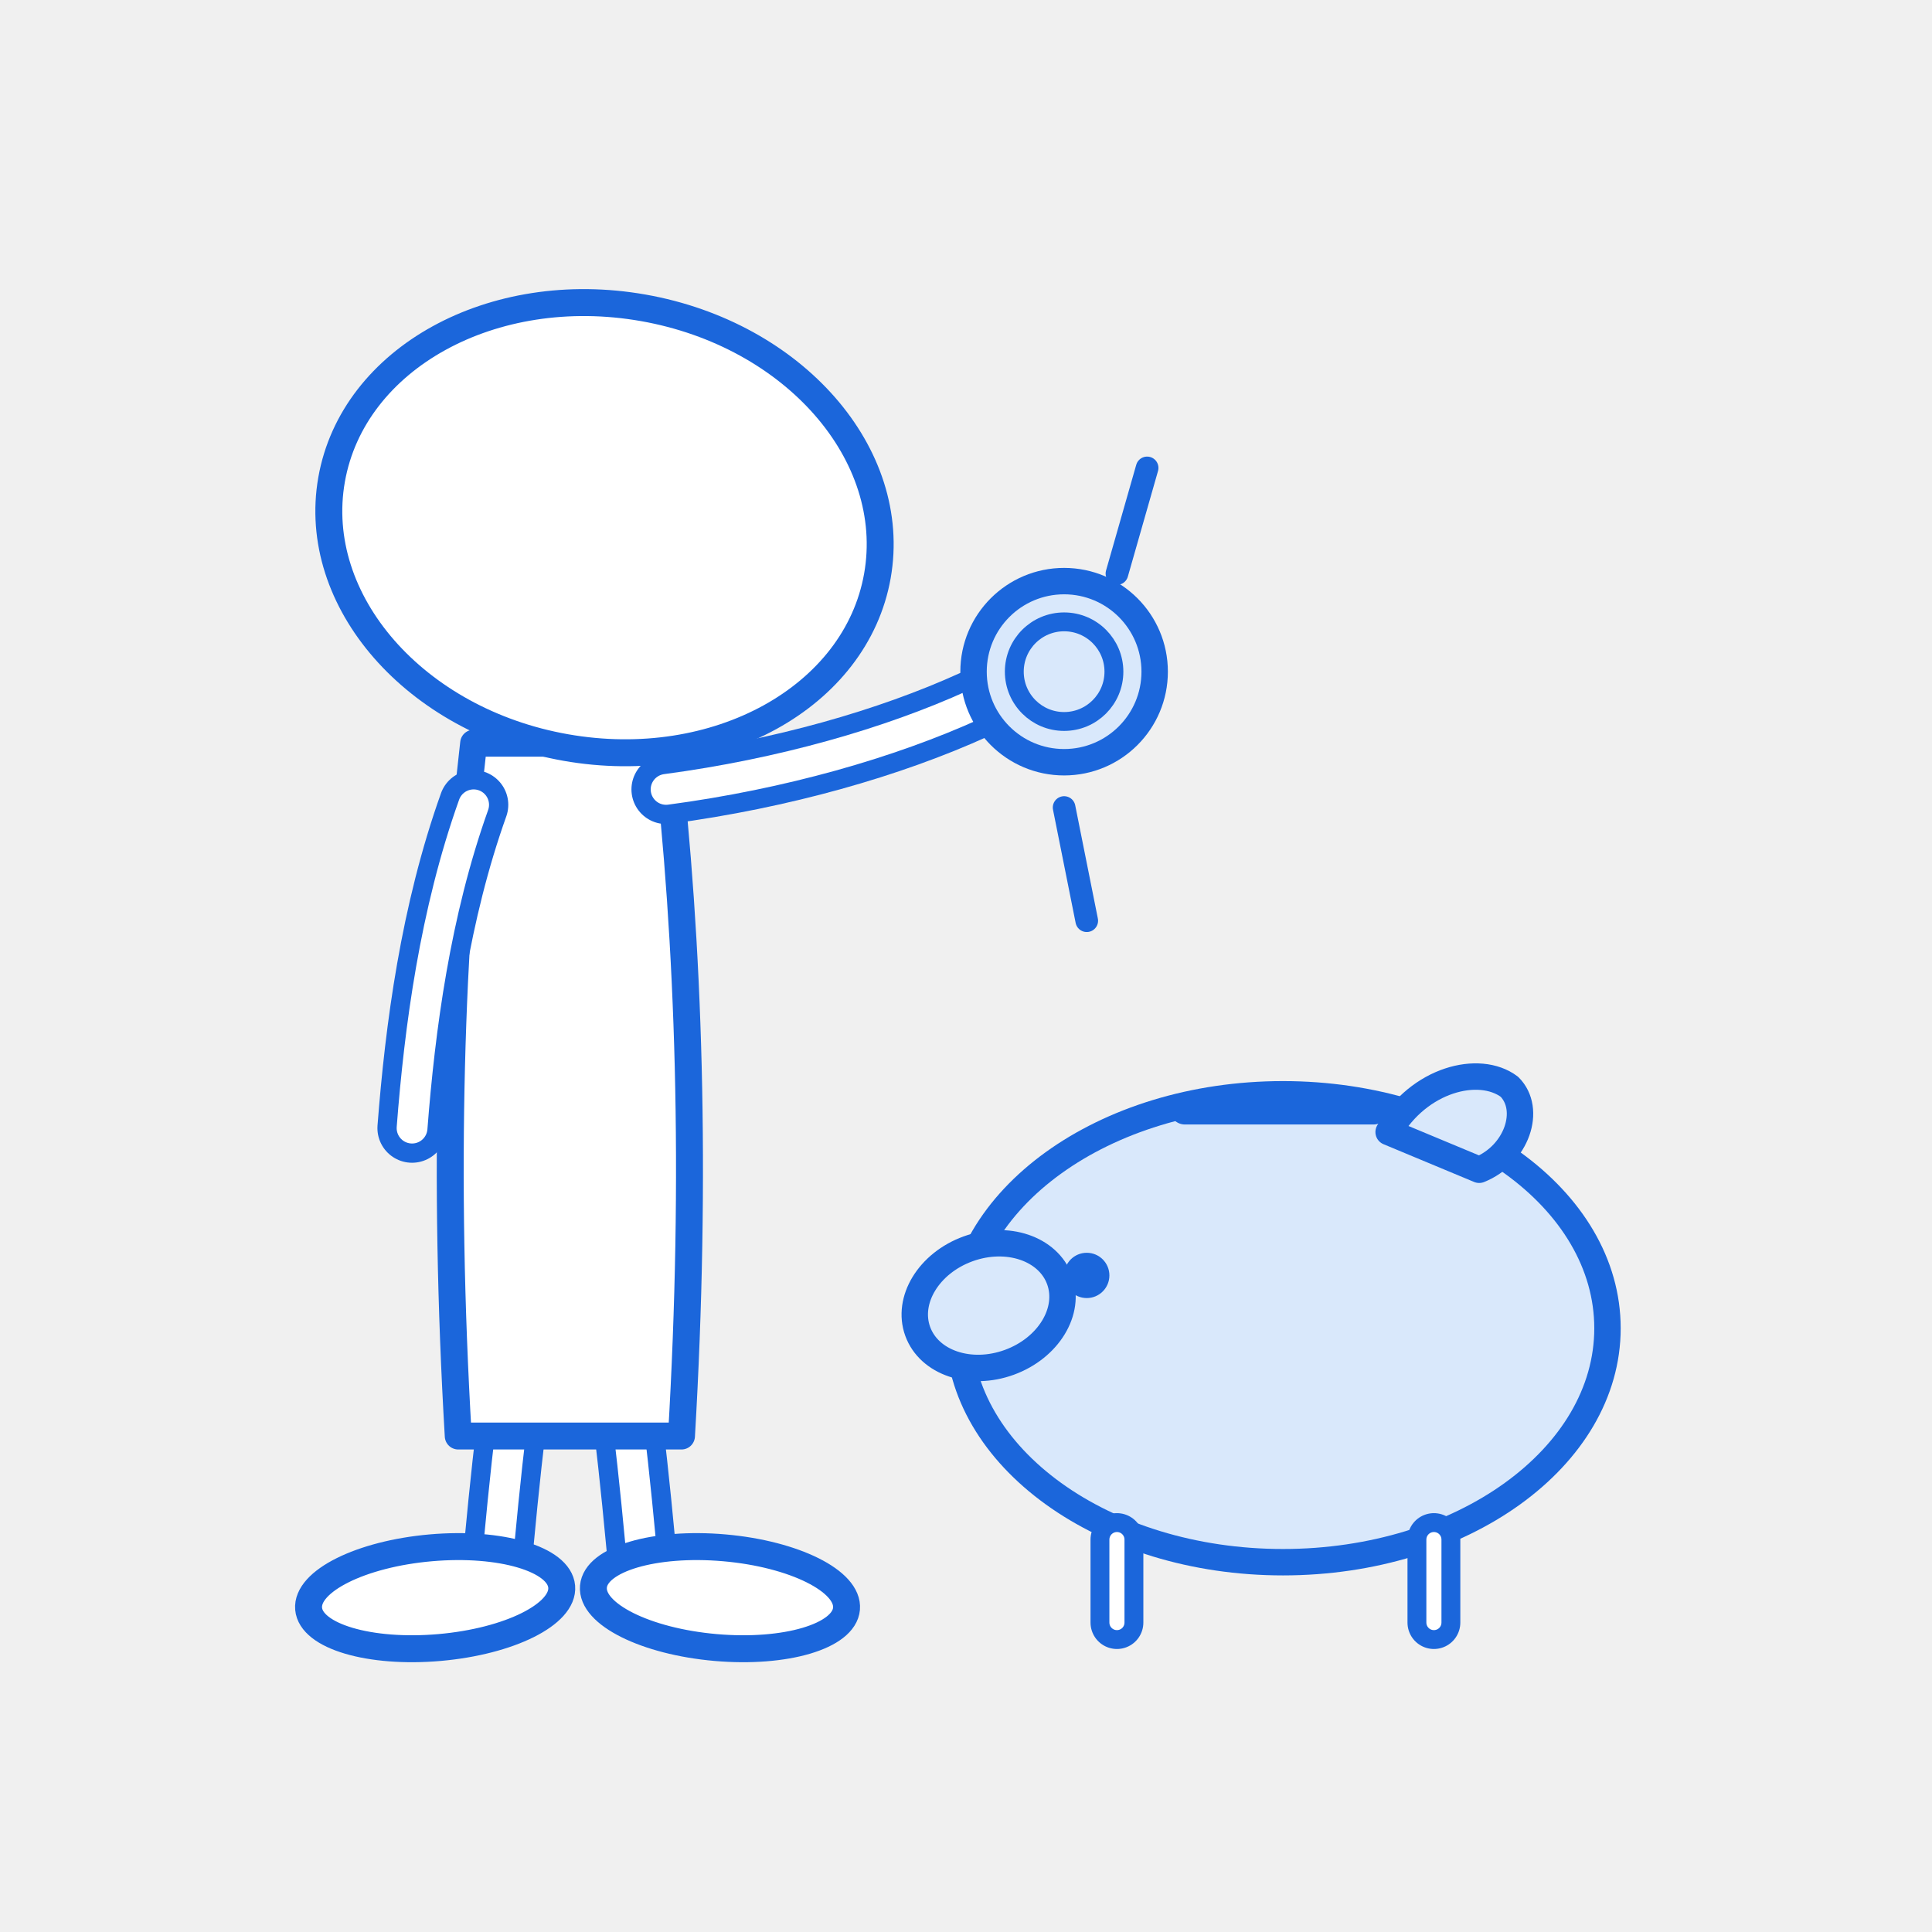
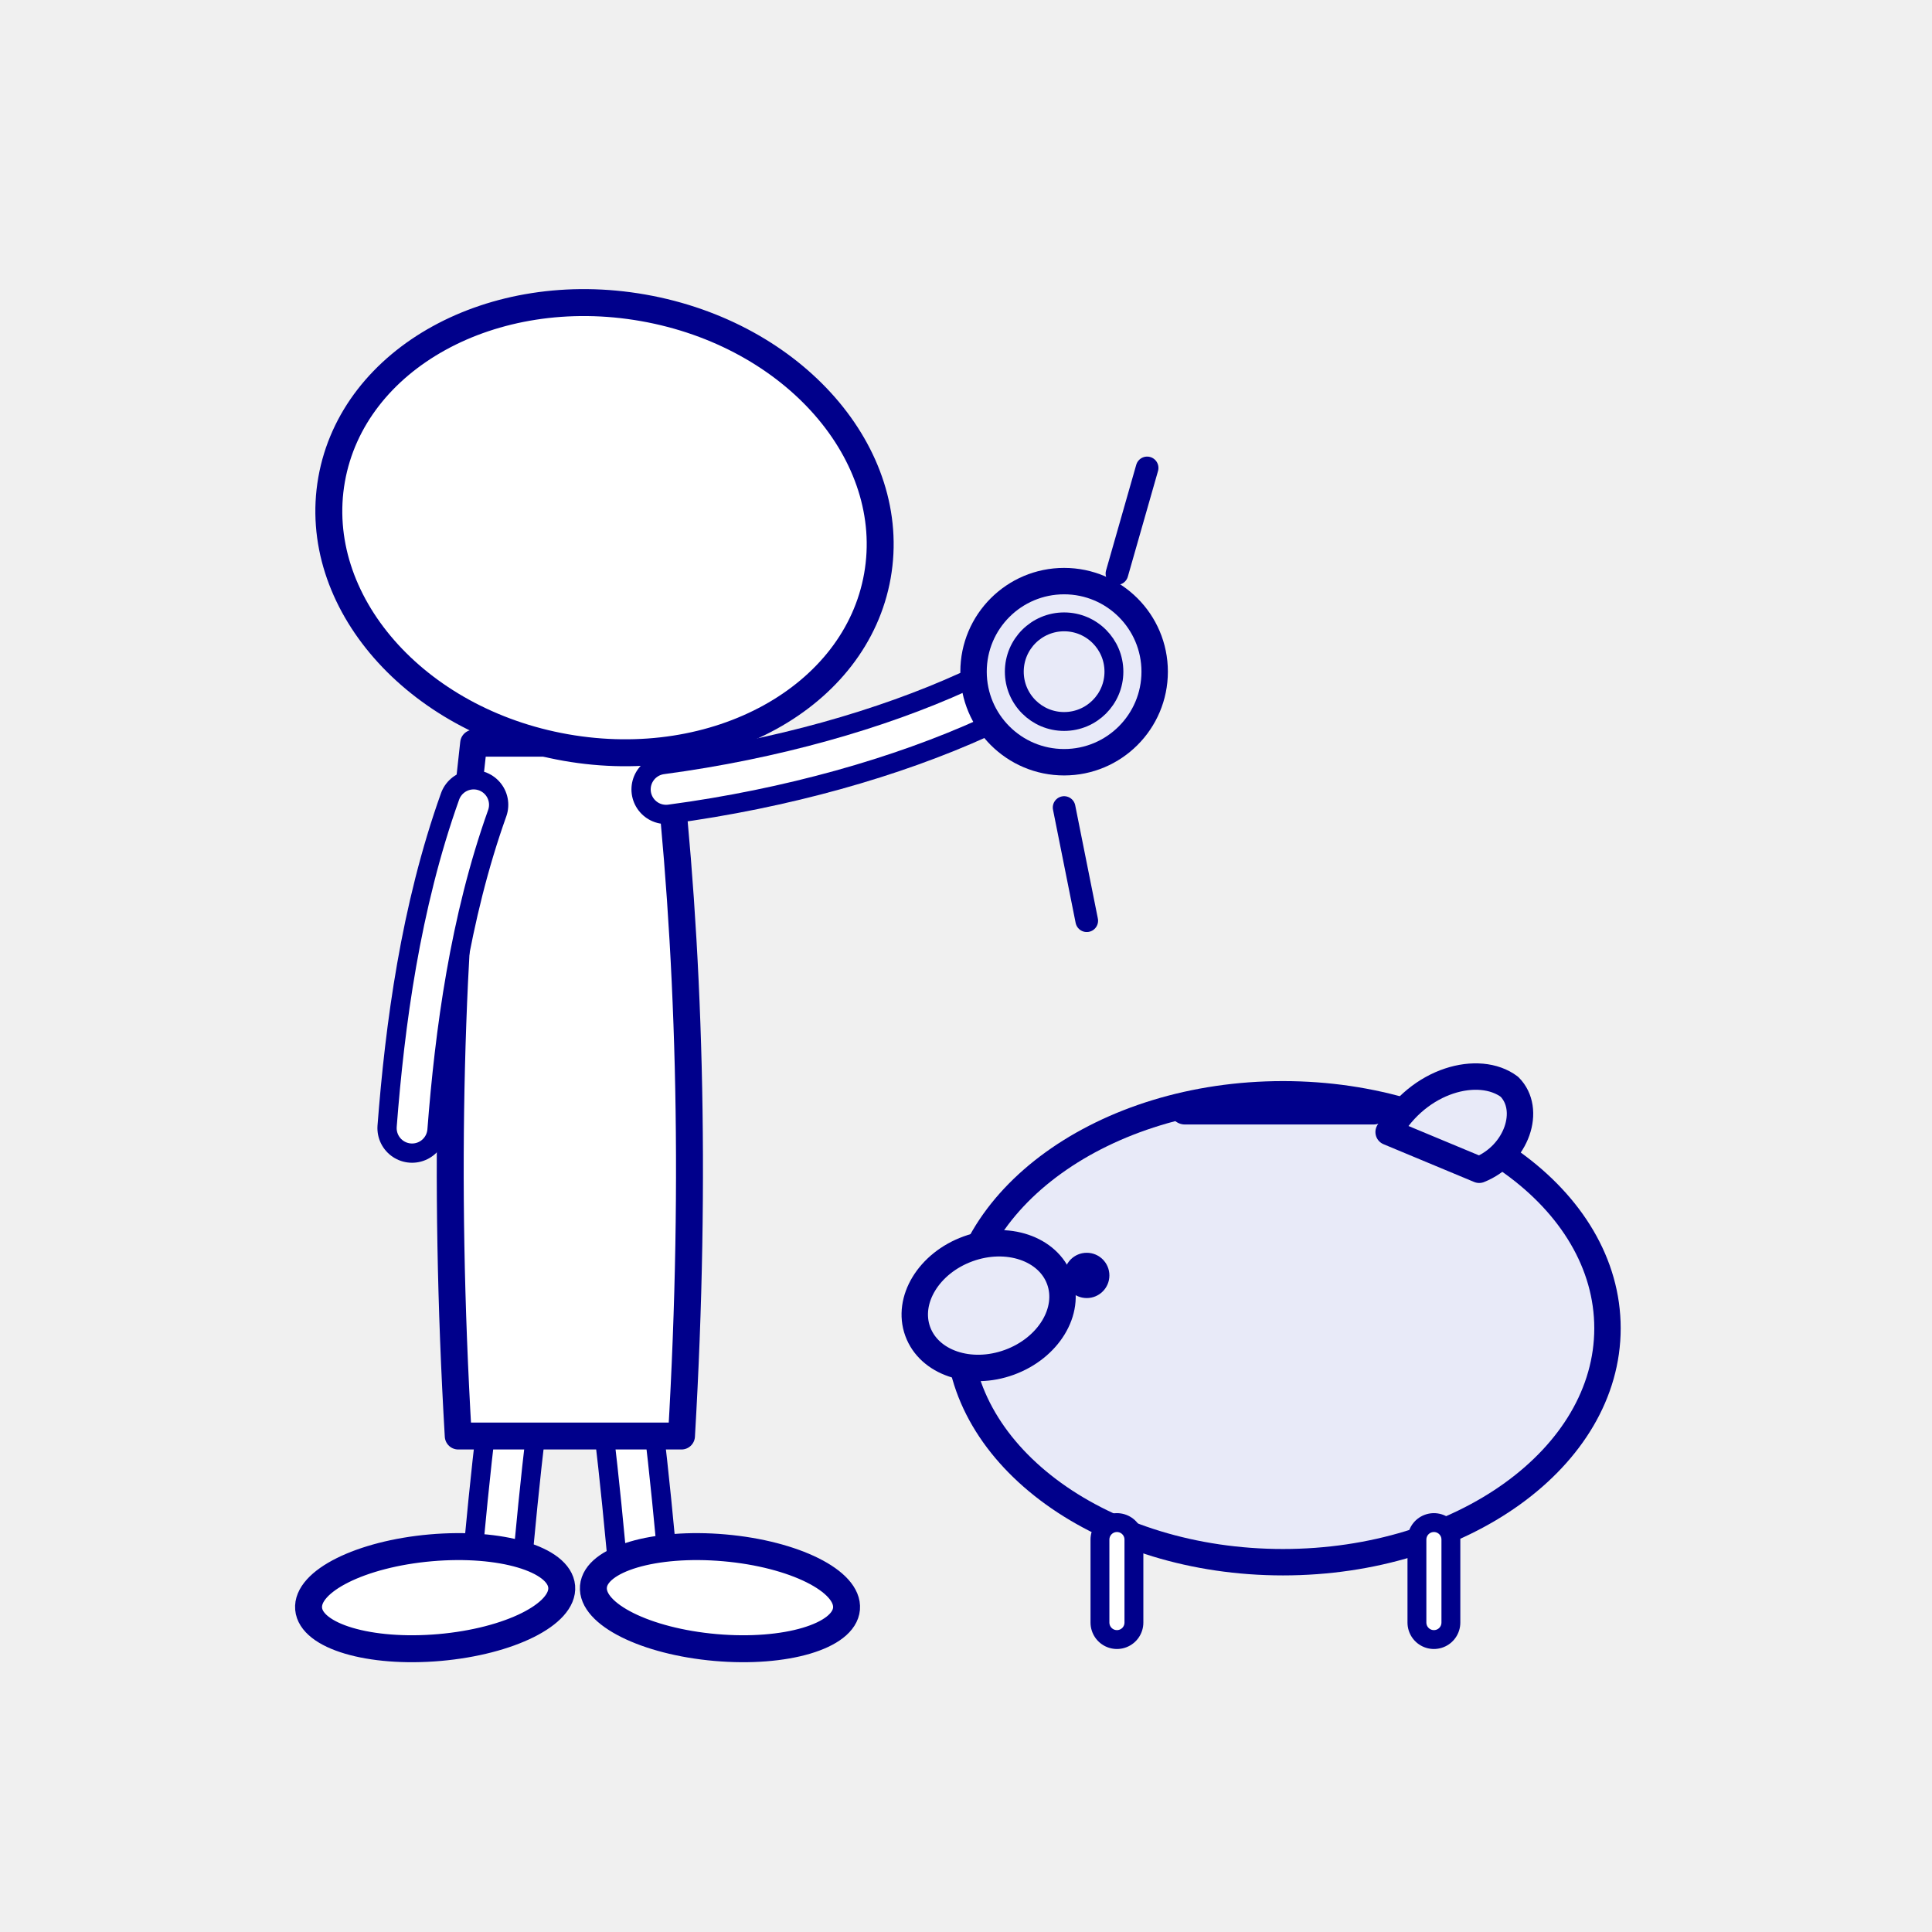
<svg xmlns="http://www.w3.org/2000/svg" width="512" height="512" viewBox="0 0 512 512">
  <g transform="translate(340 352)">
-     <ellipse cx="0" cy="0" rx="86" ry="62" fill="#D9E8FB" stroke="#1B66DB" stroke-width="7" />
-     <ellipse cx="-78" cy="-6" rx="20" ry="16" transform="rotate(-20 -78 -6)" fill="#D9E8FB" stroke="#1B66DB" stroke-width="7" />
-     <path d="M28 -52 C 36 -66 52 -70 60 -64 C 66 -58 62 -46 52 -42 Z" fill="#D9E8FB" stroke="#1B66DB" stroke-width="7" stroke-linecap="round" stroke-linejoin="round" />
-     <path d="M-26 -58 L 24 -58" fill="none" stroke="#1B66DB" stroke-width="8" stroke-linecap="round" stroke-linejoin="round" />
-     <path d="M-44 56 L -44 78" fill="none" stroke="#1B66DB" stroke-width="14" stroke-linecap="round" stroke-linejoin="round" />
+     <ellipse cx="0" cy="0" rx="86" ry="62" fill="#e8eaf8" stroke="#00008b" stroke-width="7" />
+     <ellipse cx="-78" cy="-6" rx="20" ry="16" transform="rotate(-20 -78 -6)" fill="#e8eaf8" stroke="#00008b" stroke-width="7" />
+     <path d="M28 -52 C 36 -66 52 -70 60 -64 C 66 -58 62 -46 52 -42 Z" fill="#e8eaf8" stroke="#00008b" stroke-width="7" stroke-linecap="round" stroke-linejoin="round" />
+     <path d="M-26 -58 L 24 -58" fill="none" stroke="#00008b" stroke-width="8" stroke-linecap="round" stroke-linejoin="round" />
+     <path d="M-44 56 L -44 78" fill="none" stroke="#00008b" stroke-width="14" stroke-linecap="round" stroke-linejoin="round" />
    <path d="M-44 56 L -44 78" fill="none" stroke="#FFFFFF" stroke-width="4" stroke-linecap="round" stroke-linejoin="round" />
-     <path d="M40 56 L 40 78" fill="none" stroke="#1B66DB" stroke-width="14" stroke-linecap="round" stroke-linejoin="round" />
+     <path d="M40 56 L 40 78" fill="none" stroke="#00008b" stroke-width="14" stroke-linecap="round" stroke-linejoin="round" />
    <path d="M40 56 L 40 78" fill="none" stroke="#FFFFFF" stroke-width="4" stroke-linecap="round" stroke-linejoin="round" />
-     <circle cx="-52" cy="-14" r="6" fill="#1B66DB" stroke="none" stroke-width="0" />
+     <circle cx="-52" cy="-14" r="6" fill="#00008b" stroke="none" stroke-width="0" />
  </g>
  <g transform="translate(150 250) scale(1.02)">
-     <path d="M-14 124 C -16 140 -17 152 -18 162" fill="none" stroke="#1B66DB" stroke-width="18" stroke-linecap="round" stroke-linejoin="round" />
+     <path d="M-14 124 C -16 140 -17 152 -18 162" fill="none" stroke="#00008b" stroke-width="18" stroke-linecap="round" stroke-linejoin="round" />
    <path d="M-14 124 C -16 140 -17 152 -18 162" fill="none" stroke="#FFFFFF" stroke-width="8" stroke-linecap="round" stroke-linejoin="round" />
-     <path d="M16 124 C 18 140 19 152 20 162" fill="none" stroke="#1B66DB" stroke-width="18" stroke-linecap="round" stroke-linejoin="round" />
+     <path d="M16 124 C 18 140 19 152 20 162" fill="none" stroke="#00008b" stroke-width="18" stroke-linecap="round" stroke-linejoin="round" />
    <path d="M16 124 C 18 140 19 152 20 162" fill="none" stroke="#FFFFFF" stroke-width="8" stroke-linecap="round" stroke-linejoin="round" />
-     <ellipse cx="-34" cy="170" rx="33" ry="13" transform="rotate(-5 -34 170)" fill="#FFFFFF" stroke="#1B66DB" stroke-width="7" />
-     <ellipse cx="40" cy="170" rx="33" ry="13" transform="rotate(5 40 170)" fill="#FFFFFF" stroke="#1B66DB" stroke-width="7" />
-     <path d="M-24 -52 C -30 0 -32 60 -28 128 L 30 128 C 34 60 32 0 26 -52 Z" fill="#FFFFFF" stroke="#1B66DB" stroke-width="7" stroke-linecap="round" stroke-linejoin="round" />
-     <path d="M-24 -36 C -34 -8 -38 22 -40 48" fill="none" stroke="#1B66DB" stroke-width="18" stroke-linecap="round" stroke-linejoin="round" />
+     <ellipse cx="-34" cy="170" rx="33" ry="13" transform="rotate(-5 -34 170)" fill="#FFFFFF" stroke="#00008b" stroke-width="7" />
+     <ellipse cx="40" cy="170" rx="33" ry="13" transform="rotate(5 40 170)" fill="#FFFFFF" stroke="#00008b" stroke-width="7" />
+     <path d="M-24 -52 C -30 0 -32 60 -28 128 L 30 128 C 34 60 32 0 26 -52 Z" fill="#FFFFFF" stroke="#00008b" stroke-width="7" stroke-linecap="round" stroke-linejoin="round" />
+     <path d="M-24 -36 C -34 -8 -38 22 -40 48" fill="none" stroke="#00008b" stroke-width="18" stroke-linecap="round" stroke-linejoin="round" />
    <path d="M-24 -36 C -34 -8 -38 22 -40 48" fill="none" stroke="#FFFFFF" stroke-width="8" stroke-linecap="round" stroke-linejoin="round" />
-     <path d="M26 -40 C 56 -44 84 -52 106 -62" fill="none" stroke="#1B66DB" stroke-width="18" stroke-linecap="round" stroke-linejoin="round" />
+     <path d="M26 -40 C 56 -44 84 -52 106 -62" fill="none" stroke="#00008b" stroke-width="18" stroke-linecap="round" stroke-linejoin="round" />
    <path d="M26 -40 C 56 -44 84 -52 106 -62" fill="none" stroke="#FFFFFF" stroke-width="8" stroke-linecap="round" stroke-linejoin="round" />
-     <ellipse cx="10" cy="-108" rx="72" ry="58" transform="rotate(10 10 -108)" fill="#FFFFFF" stroke="#1B66DB" stroke-width="7" />
+     <ellipse cx="10" cy="-108" rx="72" ry="58" transform="rotate(10 10 -108)" fill="#FFFFFF" stroke="#00008b" stroke-width="7" />
  </g>
-   <circle cx="282" cy="178" r="24" fill="#D9E8FB" stroke="#1B66DB" stroke-width="7" />
-   <circle cx="282" cy="178" r="13.2" fill="none" stroke="#1B66DB" stroke-width="5" />
-   <path d="M282 214 L 288 244" fill="none" stroke="#1B66DB" stroke-width="6" stroke-linecap="round" stroke-linejoin="round" />
-   <path d="M296 152 L 304 124" fill="none" stroke="#1B66DB" stroke-width="6" stroke-linecap="round" stroke-linejoin="round" />
+   <circle cx="282" cy="178" r="24" fill="#e8eaf8" stroke="#00008b" stroke-width="7" />
+   <circle cx="282" cy="178" r="13.2" fill="none" stroke="#00008b" stroke-width="5" />
+   <path d="M282 214 L 288 244" fill="none" stroke="#00008b" stroke-width="6" stroke-linecap="round" stroke-linejoin="round" />
+   <path d="M296 152 L 304 124" fill="none" stroke="#00008b" stroke-width="6" stroke-linecap="round" stroke-linejoin="round" />
</svg>
